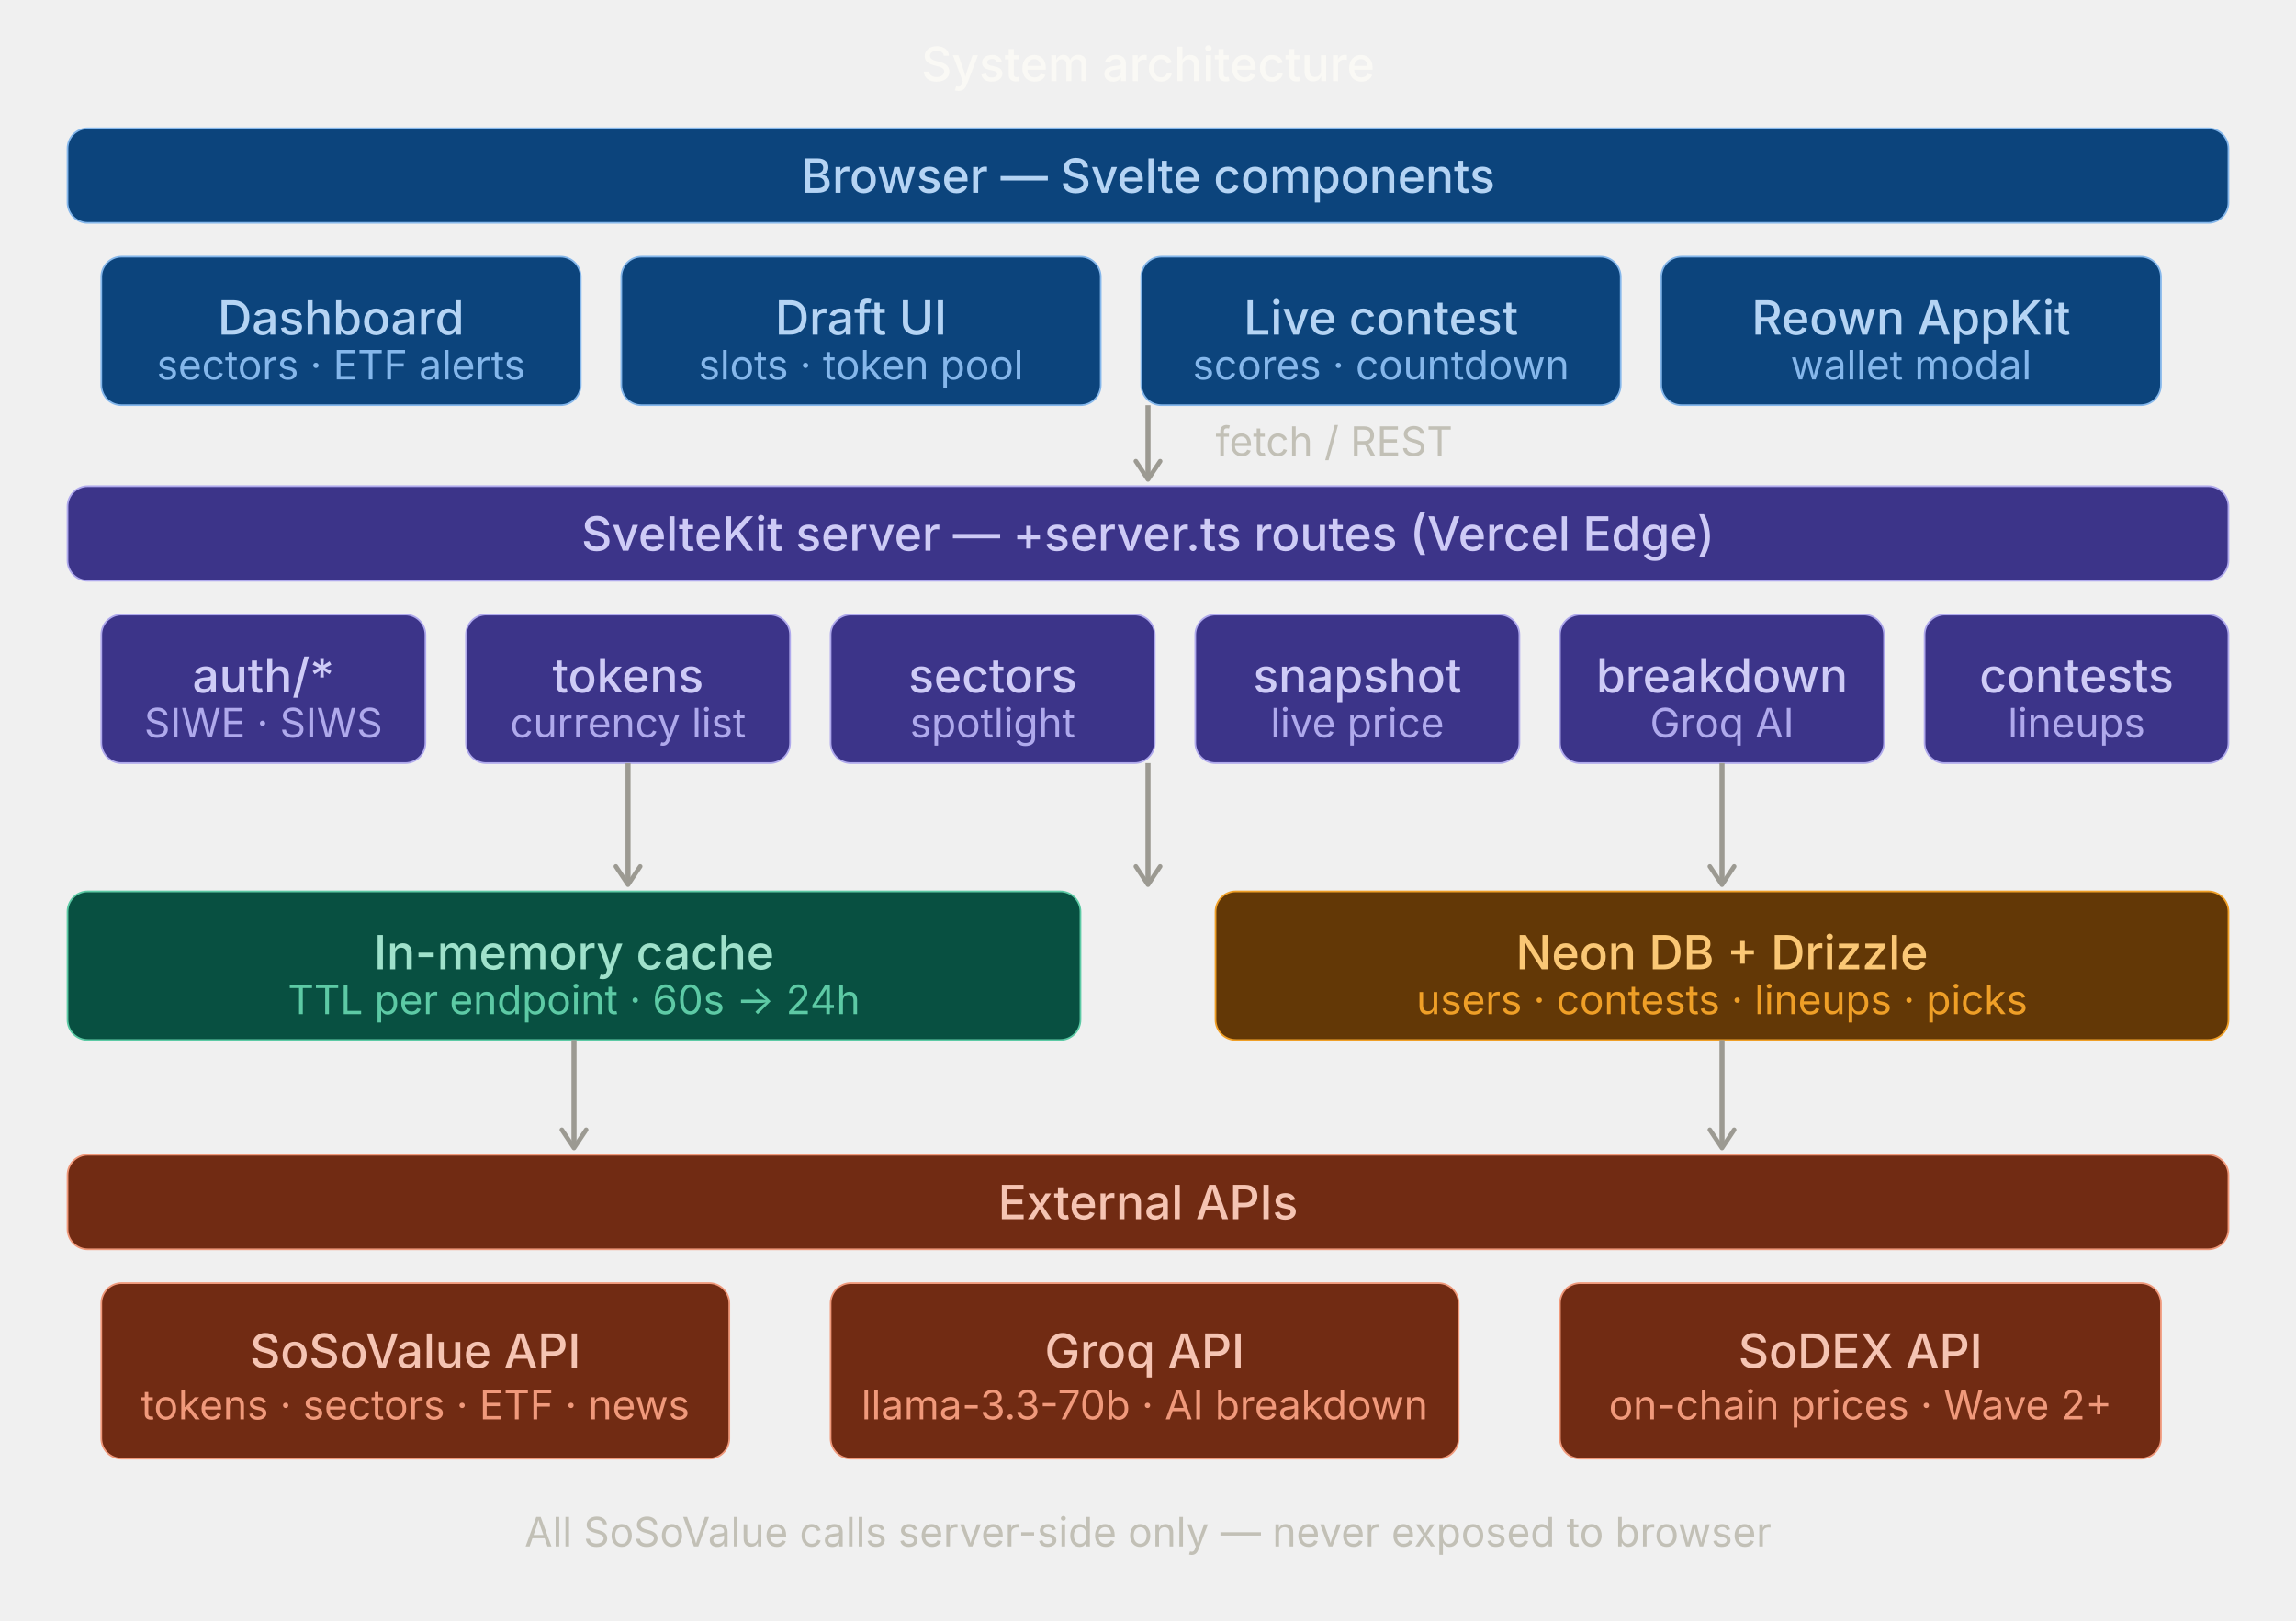
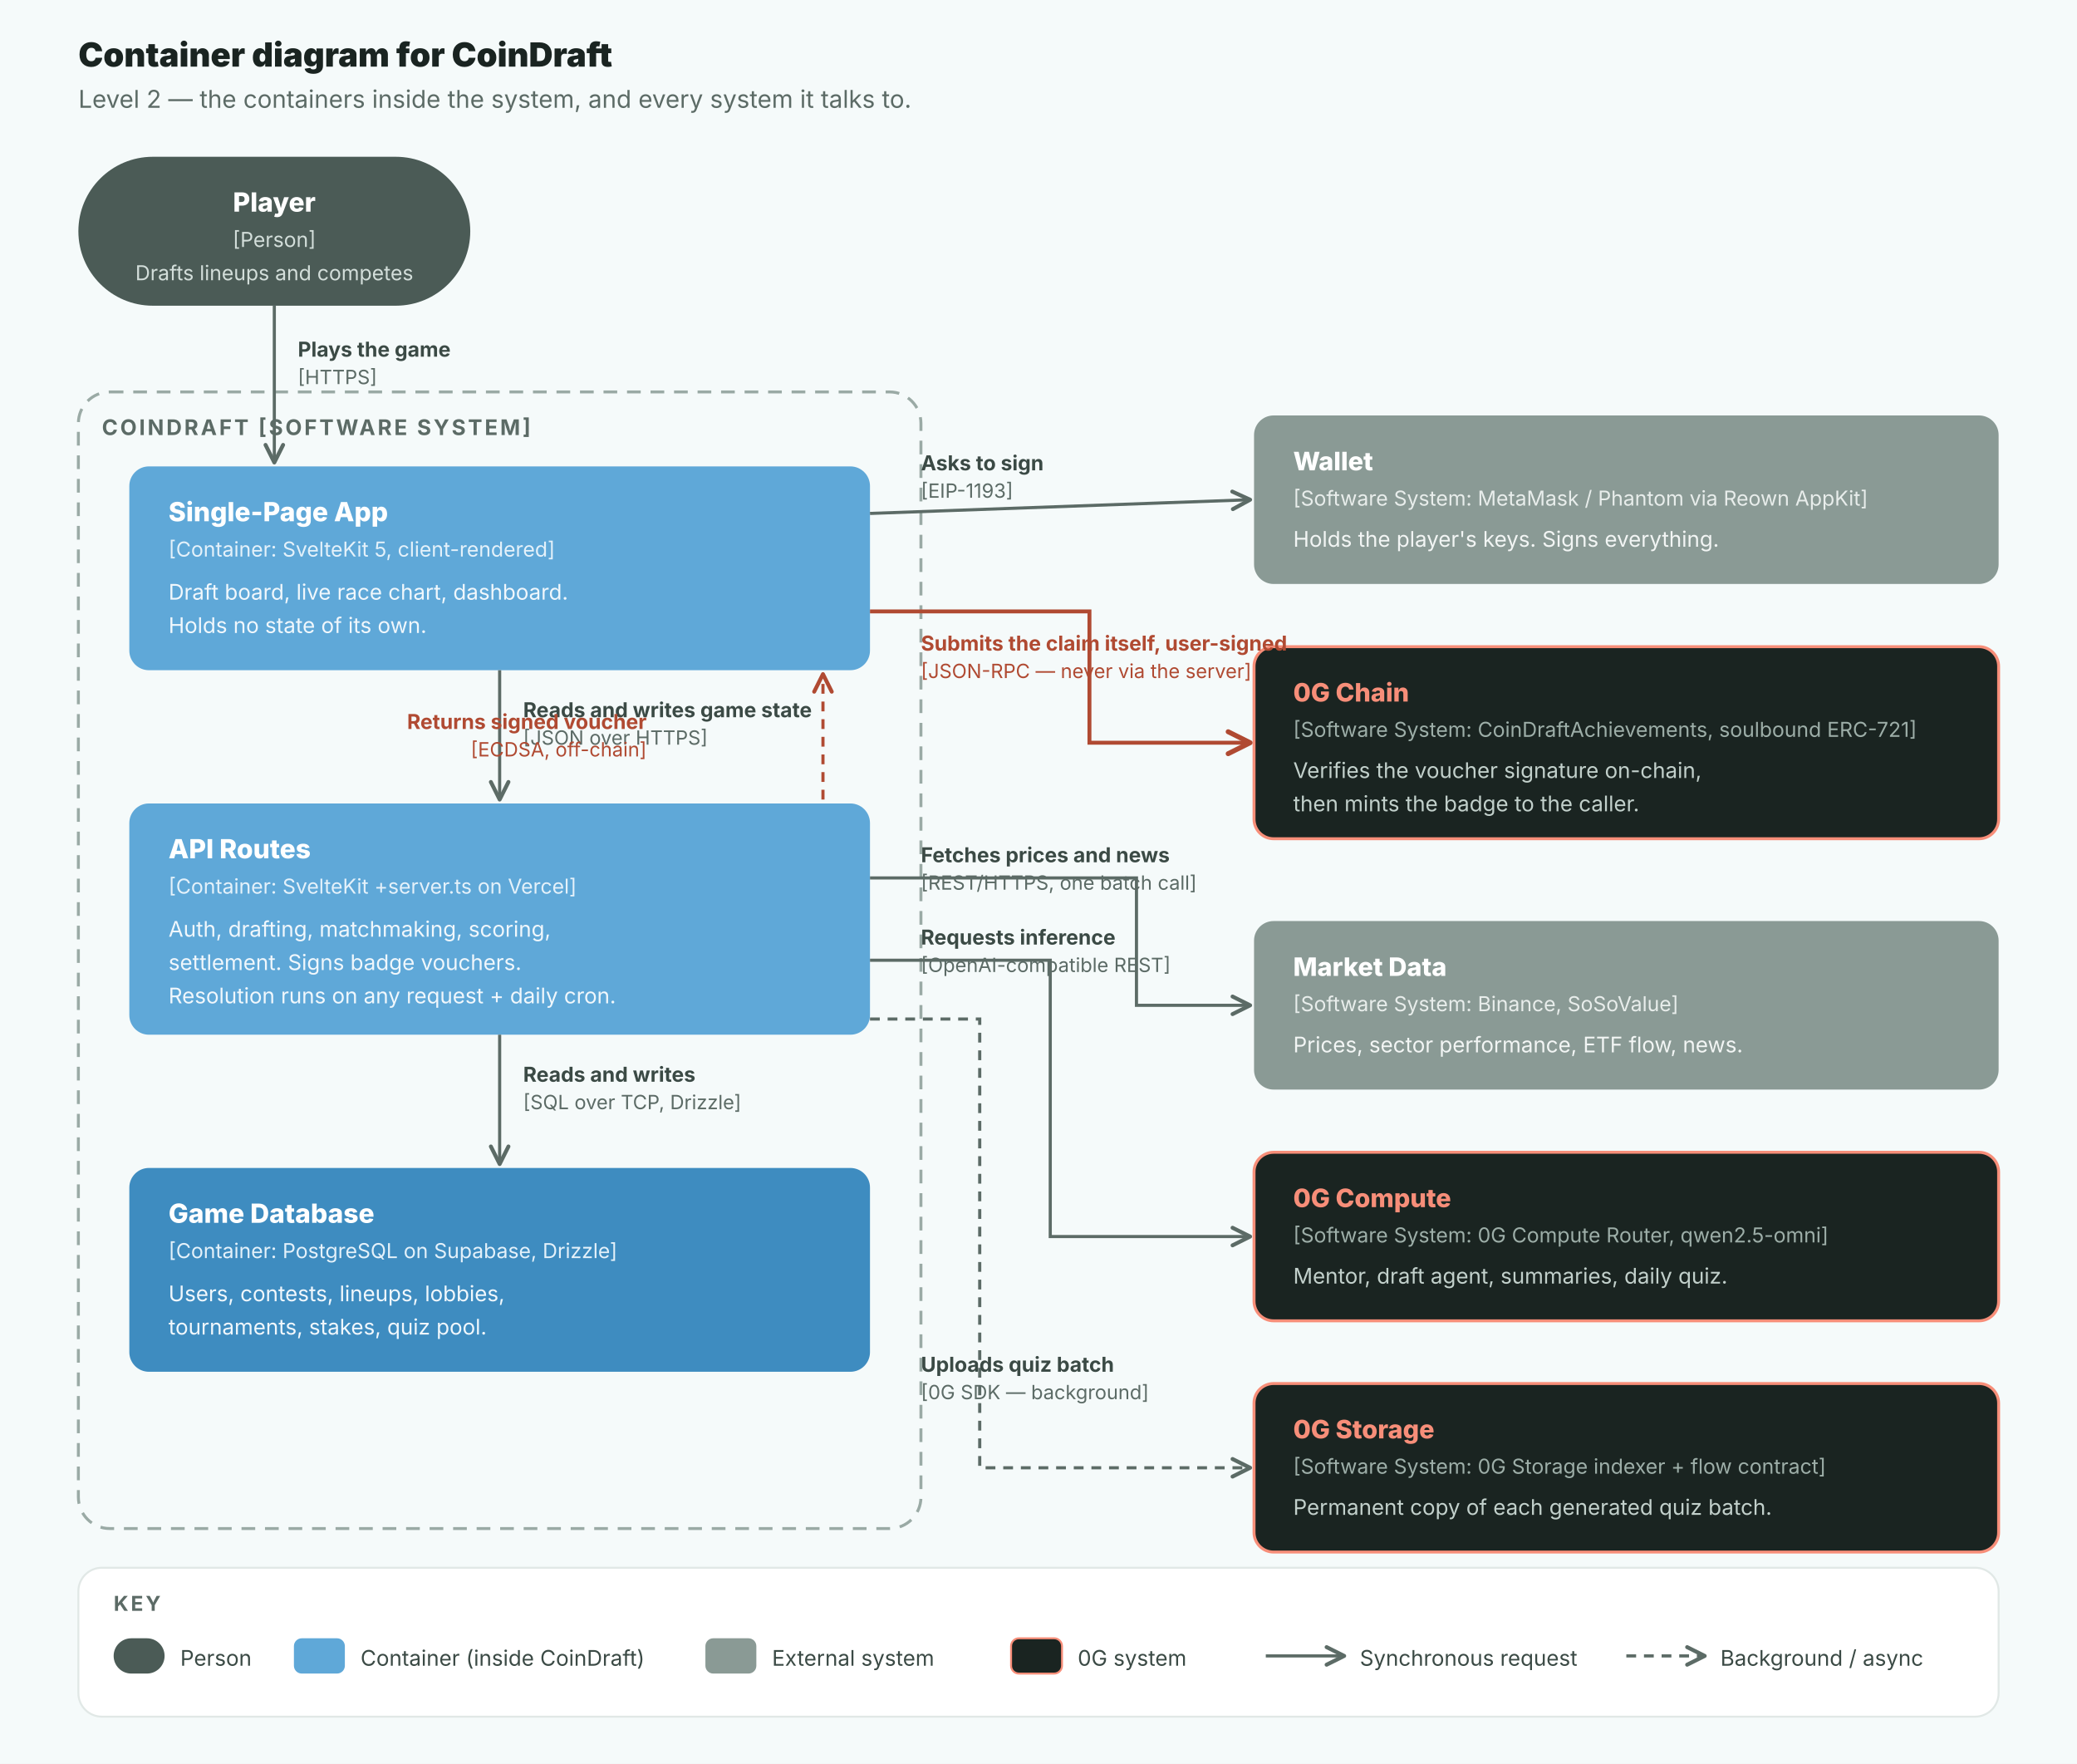
- <svg xmlns="http://www.w3.org/2000/svg" width="100%" viewBox="0 0 680 480" role="img" style="">
+ <svg xmlns="http://www.w3.org/2000/svg" width="100%" viewBox="0 0 1060 900" role="img" font-family="Archivo, -apple-system, BlinkMacSystemFont, 'Segoe UI', sans-serif">
  <defs>
-     <marker id="arrow" viewBox="0 0 10 10" refX="8" refY="5" markerWidth="6" markerHeight="6" orient="auto-start-reverse">
-       <path d="M2 1L8 5L2 9" fill="none" stroke="context-stroke" stroke-width="1.5" stroke-linecap="round" stroke-linejoin="round" />
+     <marker id="c4a" viewBox="0 0 10 10" refX="9" refY="5" markerWidth="7" markerHeight="7" orient="auto-start-reverse">
+       <path d="M1 1L9 5L1 9" fill="none" stroke="#5C6B66" stroke-width="1.8" stroke-linecap="round" stroke-linejoin="round" />
+     </marker>
+     <marker id="c4c" viewBox="0 0 10 10" refX="9" refY="5" markerWidth="7" markerHeight="7" orient="auto-start-reverse">
+       <path d="M1 1L9 5L1 9" fill="none" stroke="#B04A32" stroke-width="1.8" stroke-linecap="round" stroke-linejoin="round" />
    </marker>
  </defs>
-   <text x="340" y="24" text-anchor="middle" style="fill:rgb(250, 249, 245);stroke:none;color:rgb(255, 255, 255);stroke-width:1px;stroke-linecap:butt;stroke-linejoin:miter;opacity:1;font-family:&quot;Anthropic Sans&quot;, -apple-system, BlinkMacSystemFont, &quot;Segoe UI&quot;, sans-serif;font-size:14px;font-weight:500;text-anchor:middle;dominant-baseline:auto">System architecture</text>
-   <g style="fill:rgb(0, 0, 0);stroke:none;color:rgb(255, 255, 255);stroke-width:1px;stroke-linecap:butt;stroke-linejoin:miter;opacity:1;font-family:&quot;Anthropic Sans&quot;, -apple-system, BlinkMacSystemFont, &quot;Segoe UI&quot;, sans-serif;font-size:16px;font-weight:400;text-anchor:start;dominant-baseline:auto">
-     <rect x="20" y="38" width="640" height="28" rx="6" stroke-width="0.5" style="fill:rgb(12, 68, 124);stroke:rgb(133, 183, 235);color:rgb(255, 255, 255);stroke-width:0.5px;stroke-linecap:butt;stroke-linejoin:miter;opacity:1;font-family:&quot;Anthropic Sans&quot;, -apple-system, BlinkMacSystemFont, &quot;Segoe UI&quot;, sans-serif;font-size:16px;font-weight:400;text-anchor:start;dominant-baseline:auto" />
-     <text x="340" y="52" text-anchor="middle" dominant-baseline="central" style="fill:rgb(181, 212, 244);stroke:none;color:rgb(255, 255, 255);stroke-width:1px;stroke-linecap:butt;stroke-linejoin:miter;opacity:1;font-family:&quot;Anthropic Sans&quot;, -apple-system, BlinkMacSystemFont, &quot;Segoe UI&quot;, sans-serif;font-size:14px;font-weight:500;text-anchor:middle;dominant-baseline:central">Browser — Svelte components</text>
-   </g>
-   <g style="fill:rgb(0, 0, 0);stroke:none;color:rgb(255, 255, 255);stroke-width:1px;stroke-linecap:butt;stroke-linejoin:miter;opacity:1;font-family:&quot;Anthropic Sans&quot;, -apple-system, BlinkMacSystemFont, &quot;Segoe UI&quot;, sans-serif;font-size:16px;font-weight:400;text-anchor:start;dominant-baseline:auto">
-     <rect x="30" y="76" width="142" height="44" rx="6" stroke-width="0.5" style="fill:rgb(12, 68, 124);stroke:rgb(133, 183, 235);color:rgb(255, 255, 255);stroke-width:0.5px;stroke-linecap:butt;stroke-linejoin:miter;opacity:1;font-family:&quot;Anthropic Sans&quot;, -apple-system, BlinkMacSystemFont, &quot;Segoe UI&quot;, sans-serif;font-size:16px;font-weight:400;text-anchor:start;dominant-baseline:auto" />
-     <text x="101" y="94" text-anchor="middle" dominant-baseline="central" style="fill:rgb(181, 212, 244);stroke:none;color:rgb(255, 255, 255);stroke-width:1px;stroke-linecap:butt;stroke-linejoin:miter;opacity:1;font-family:&quot;Anthropic Sans&quot;, -apple-system, BlinkMacSystemFont, &quot;Segoe UI&quot;, sans-serif;font-size:14px;font-weight:500;text-anchor:middle;dominant-baseline:central">Dashboard</text>
-     <text x="101" y="108" text-anchor="middle" dominant-baseline="central" style="fill:rgb(133, 183, 235);stroke:none;color:rgb(255, 255, 255);stroke-width:1px;stroke-linecap:butt;stroke-linejoin:miter;opacity:1;font-family:&quot;Anthropic Sans&quot;, -apple-system, BlinkMacSystemFont, &quot;Segoe UI&quot;, sans-serif;font-size:12px;font-weight:400;text-anchor:middle;dominant-baseline:central">sectors · ETF alerts</text>
-   </g>
-   <g style="fill:rgb(0, 0, 0);stroke:none;color:rgb(255, 255, 255);stroke-width:1px;stroke-linecap:butt;stroke-linejoin:miter;opacity:1;font-family:&quot;Anthropic Sans&quot;, -apple-system, BlinkMacSystemFont, &quot;Segoe UI&quot;, sans-serif;font-size:16px;font-weight:400;text-anchor:start;dominant-baseline:auto">
-     <rect x="184" y="76" width="142" height="44" rx="6" stroke-width="0.5" style="fill:rgb(12, 68, 124);stroke:rgb(133, 183, 235);color:rgb(255, 255, 255);stroke-width:0.5px;stroke-linecap:butt;stroke-linejoin:miter;opacity:1;font-family:&quot;Anthropic Sans&quot;, -apple-system, BlinkMacSystemFont, &quot;Segoe UI&quot;, sans-serif;font-size:16px;font-weight:400;text-anchor:start;dominant-baseline:auto" />
-     <text x="255" y="94" text-anchor="middle" dominant-baseline="central" style="fill:rgb(181, 212, 244);stroke:none;color:rgb(255, 255, 255);stroke-width:1px;stroke-linecap:butt;stroke-linejoin:miter;opacity:1;font-family:&quot;Anthropic Sans&quot;, -apple-system, BlinkMacSystemFont, &quot;Segoe UI&quot;, sans-serif;font-size:14px;font-weight:500;text-anchor:middle;dominant-baseline:central">Draft UI</text>
-     <text x="255" y="108" text-anchor="middle" dominant-baseline="central" style="fill:rgb(133, 183, 235);stroke:none;color:rgb(255, 255, 255);stroke-width:1px;stroke-linecap:butt;stroke-linejoin:miter;opacity:1;font-family:&quot;Anthropic Sans&quot;, -apple-system, BlinkMacSystemFont, &quot;Segoe UI&quot;, sans-serif;font-size:12px;font-weight:400;text-anchor:middle;dominant-baseline:central">slots · token pool</text>
-   </g>
-   <g style="fill:rgb(0, 0, 0);stroke:none;color:rgb(255, 255, 255);stroke-width:1px;stroke-linecap:butt;stroke-linejoin:miter;opacity:1;font-family:&quot;Anthropic Sans&quot;, -apple-system, BlinkMacSystemFont, &quot;Segoe UI&quot;, sans-serif;font-size:16px;font-weight:400;text-anchor:start;dominant-baseline:auto">
-     <rect x="338" y="76" width="142" height="44" rx="6" stroke-width="0.5" style="fill:rgb(12, 68, 124);stroke:rgb(133, 183, 235);color:rgb(255, 255, 255);stroke-width:0.5px;stroke-linecap:butt;stroke-linejoin:miter;opacity:1;font-family:&quot;Anthropic Sans&quot;, -apple-system, BlinkMacSystemFont, &quot;Segoe UI&quot;, sans-serif;font-size:16px;font-weight:400;text-anchor:start;dominant-baseline:auto" />
-     <text x="409" y="94" text-anchor="middle" dominant-baseline="central" style="fill:rgb(181, 212, 244);stroke:none;color:rgb(255, 255, 255);stroke-width:1px;stroke-linecap:butt;stroke-linejoin:miter;opacity:1;font-family:&quot;Anthropic Sans&quot;, -apple-system, BlinkMacSystemFont, &quot;Segoe UI&quot;, sans-serif;font-size:14px;font-weight:500;text-anchor:middle;dominant-baseline:central">Live contest</text>
-     <text x="409" y="108" text-anchor="middle" dominant-baseline="central" style="fill:rgb(133, 183, 235);stroke:none;color:rgb(255, 255, 255);stroke-width:1px;stroke-linecap:butt;stroke-linejoin:miter;opacity:1;font-family:&quot;Anthropic Sans&quot;, -apple-system, BlinkMacSystemFont, &quot;Segoe UI&quot;, sans-serif;font-size:12px;font-weight:400;text-anchor:middle;dominant-baseline:central">scores · countdown</text>
-   </g>
-   <g style="fill:rgb(0, 0, 0);stroke:none;color:rgb(255, 255, 255);stroke-width:1px;stroke-linecap:butt;stroke-linejoin:miter;opacity:1;font-family:&quot;Anthropic Sans&quot;, -apple-system, BlinkMacSystemFont, &quot;Segoe UI&quot;, sans-serif;font-size:16px;font-weight:400;text-anchor:start;dominant-baseline:auto">
-     <rect x="492" y="76" width="148" height="44" rx="6" stroke-width="0.5" style="fill:rgb(12, 68, 124);stroke:rgb(133, 183, 235);color:rgb(255, 255, 255);stroke-width:0.5px;stroke-linecap:butt;stroke-linejoin:miter;opacity:1;font-family:&quot;Anthropic Sans&quot;, -apple-system, BlinkMacSystemFont, &quot;Segoe UI&quot;, sans-serif;font-size:16px;font-weight:400;text-anchor:start;dominant-baseline:auto" />
-     <text x="566" y="94" text-anchor="middle" dominant-baseline="central" style="fill:rgb(181, 212, 244);stroke:none;color:rgb(255, 255, 255);stroke-width:1px;stroke-linecap:butt;stroke-linejoin:miter;opacity:1;font-family:&quot;Anthropic Sans&quot;, -apple-system, BlinkMacSystemFont, &quot;Segoe UI&quot;, sans-serif;font-size:14px;font-weight:500;text-anchor:middle;dominant-baseline:central">Reown AppKit</text>
-     <text x="566" y="108" text-anchor="middle" dominant-baseline="central" style="fill:rgb(133, 183, 235);stroke:none;color:rgb(255, 255, 255);stroke-width:1px;stroke-linecap:butt;stroke-linejoin:miter;opacity:1;font-family:&quot;Anthropic Sans&quot;, -apple-system, BlinkMacSystemFont, &quot;Segoe UI&quot;, sans-serif;font-size:12px;font-weight:400;text-anchor:middle;dominant-baseline:central">wallet modal</text>
-   </g>
-   <line x1="340" y1="120" x2="340" y2="142" marker-end="url(#arrow)" stroke="#185FA5" style="fill:none;stroke:rgb(156, 154, 146);color:rgb(255, 255, 255);stroke-width:1.5px;stroke-linecap:butt;stroke-linejoin:miter;opacity:1;font-family:&quot;Anthropic Sans&quot;, -apple-system, BlinkMacSystemFont, &quot;Segoe UI&quot;, sans-serif;font-size:16px;font-weight:400;text-anchor:start;dominant-baseline:auto" />
-   <text x="360" y="135" text-anchor="start" style="fill:rgb(194, 192, 182);stroke:none;color:rgb(255, 255, 255);stroke-width:1px;stroke-linecap:butt;stroke-linejoin:miter;opacity:1;font-family:&quot;Anthropic Sans&quot;, -apple-system, BlinkMacSystemFont, &quot;Segoe UI&quot;, sans-serif;font-size:12px;font-weight:400;text-anchor:start;dominant-baseline:auto">fetch / REST</text>
-   <g style="fill:rgb(0, 0, 0);stroke:none;color:rgb(255, 255, 255);stroke-width:1px;stroke-linecap:butt;stroke-linejoin:miter;opacity:1;font-family:&quot;Anthropic Sans&quot;, -apple-system, BlinkMacSystemFont, &quot;Segoe UI&quot;, sans-serif;font-size:16px;font-weight:400;text-anchor:start;dominant-baseline:auto">
-     <rect x="20" y="144" width="640" height="28" rx="6" stroke-width="0.5" style="fill:rgb(60, 52, 137);stroke:rgb(175, 169, 236);color:rgb(255, 255, 255);stroke-width:0.5px;stroke-linecap:butt;stroke-linejoin:miter;opacity:1;font-family:&quot;Anthropic Sans&quot;, -apple-system, BlinkMacSystemFont, &quot;Segoe UI&quot;, sans-serif;font-size:16px;font-weight:400;text-anchor:start;dominant-baseline:auto" />
-     <text x="340" y="158" text-anchor="middle" dominant-baseline="central" style="fill:rgb(206, 203, 246);stroke:none;color:rgb(255, 255, 255);stroke-width:1px;stroke-linecap:butt;stroke-linejoin:miter;opacity:1;font-family:&quot;Anthropic Sans&quot;, -apple-system, BlinkMacSystemFont, &quot;Segoe UI&quot;, sans-serif;font-size:14px;font-weight:500;text-anchor:middle;dominant-baseline:central">SvelteKit server — +server.ts routes (Vercel Edge)</text>
-   </g>
-   <g style="fill:rgb(0, 0, 0);stroke:none;color:rgb(255, 255, 255);stroke-width:1px;stroke-linecap:butt;stroke-linejoin:miter;opacity:1;font-family:&quot;Anthropic Sans&quot;, -apple-system, BlinkMacSystemFont, &quot;Segoe UI&quot;, sans-serif;font-size:16px;font-weight:400;text-anchor:start;dominant-baseline:auto">
-     <rect x="30" y="182" width="96" height="44" rx="6" stroke-width="0.5" style="fill:rgb(60, 52, 137);stroke:rgb(175, 169, 236);color:rgb(255, 255, 255);stroke-width:0.5px;stroke-linecap:butt;stroke-linejoin:miter;opacity:1;font-family:&quot;Anthropic Sans&quot;, -apple-system, BlinkMacSystemFont, &quot;Segoe UI&quot;, sans-serif;font-size:16px;font-weight:400;text-anchor:start;dominant-baseline:auto" />
-     <text x="78" y="200" text-anchor="middle" dominant-baseline="central" style="fill:rgb(206, 203, 246);stroke:none;color:rgb(255, 255, 255);stroke-width:1px;stroke-linecap:butt;stroke-linejoin:miter;opacity:1;font-family:&quot;Anthropic Sans&quot;, -apple-system, BlinkMacSystemFont, &quot;Segoe UI&quot;, sans-serif;font-size:14px;font-weight:500;text-anchor:middle;dominant-baseline:central">auth/*</text>
-     <text x="78" y="214" text-anchor="middle" dominant-baseline="central" style="fill:rgb(175, 169, 236);stroke:none;color:rgb(255, 255, 255);stroke-width:1px;stroke-linecap:butt;stroke-linejoin:miter;opacity:1;font-family:&quot;Anthropic Sans&quot;, -apple-system, BlinkMacSystemFont, &quot;Segoe UI&quot;, sans-serif;font-size:12px;font-weight:400;text-anchor:middle;dominant-baseline:central">SIWE · SIWS</text>
-   </g>
-   <g style="fill:rgb(0, 0, 0);stroke:none;color:rgb(255, 255, 255);stroke-width:1px;stroke-linecap:butt;stroke-linejoin:miter;opacity:1;font-family:&quot;Anthropic Sans&quot;, -apple-system, BlinkMacSystemFont, &quot;Segoe UI&quot;, sans-serif;font-size:16px;font-weight:400;text-anchor:start;dominant-baseline:auto">
-     <rect x="138" y="182" width="96" height="44" rx="6" stroke-width="0.5" style="fill:rgb(60, 52, 137);stroke:rgb(175, 169, 236);color:rgb(255, 255, 255);stroke-width:0.5px;stroke-linecap:butt;stroke-linejoin:miter;opacity:1;font-family:&quot;Anthropic Sans&quot;, -apple-system, BlinkMacSystemFont, &quot;Segoe UI&quot;, sans-serif;font-size:16px;font-weight:400;text-anchor:start;dominant-baseline:auto" />
-     <text x="186" y="200" text-anchor="middle" dominant-baseline="central" style="fill:rgb(206, 203, 246);stroke:none;color:rgb(255, 255, 255);stroke-width:1px;stroke-linecap:butt;stroke-linejoin:miter;opacity:1;font-family:&quot;Anthropic Sans&quot;, -apple-system, BlinkMacSystemFont, &quot;Segoe UI&quot;, sans-serif;font-size:14px;font-weight:500;text-anchor:middle;dominant-baseline:central">tokens</text>
-     <text x="186" y="214" text-anchor="middle" dominant-baseline="central" style="fill:rgb(175, 169, 236);stroke:none;color:rgb(255, 255, 255);stroke-width:1px;stroke-linecap:butt;stroke-linejoin:miter;opacity:1;font-family:&quot;Anthropic Sans&quot;, -apple-system, BlinkMacSystemFont, &quot;Segoe UI&quot;, sans-serif;font-size:12px;font-weight:400;text-anchor:middle;dominant-baseline:central">currency list</text>
-   </g>
-   <g style="fill:rgb(0, 0, 0);stroke:none;color:rgb(255, 255, 255);stroke-width:1px;stroke-linecap:butt;stroke-linejoin:miter;opacity:1;font-family:&quot;Anthropic Sans&quot;, -apple-system, BlinkMacSystemFont, &quot;Segoe UI&quot;, sans-serif;font-size:16px;font-weight:400;text-anchor:start;dominant-baseline:auto">
-     <rect x="246" y="182" width="96" height="44" rx="6" stroke-width="0.5" style="fill:rgb(60, 52, 137);stroke:rgb(175, 169, 236);color:rgb(255, 255, 255);stroke-width:0.5px;stroke-linecap:butt;stroke-linejoin:miter;opacity:1;font-family:&quot;Anthropic Sans&quot;, -apple-system, BlinkMacSystemFont, &quot;Segoe UI&quot;, sans-serif;font-size:16px;font-weight:400;text-anchor:start;dominant-baseline:auto" />
-     <text x="294" y="200" text-anchor="middle" dominant-baseline="central" style="fill:rgb(206, 203, 246);stroke:none;color:rgb(255, 255, 255);stroke-width:1px;stroke-linecap:butt;stroke-linejoin:miter;opacity:1;font-family:&quot;Anthropic Sans&quot;, -apple-system, BlinkMacSystemFont, &quot;Segoe UI&quot;, sans-serif;font-size:14px;font-weight:500;text-anchor:middle;dominant-baseline:central">sectors</text>
-     <text x="294" y="214" text-anchor="middle" dominant-baseline="central" style="fill:rgb(175, 169, 236);stroke:none;color:rgb(255, 255, 255);stroke-width:1px;stroke-linecap:butt;stroke-linejoin:miter;opacity:1;font-family:&quot;Anthropic Sans&quot;, -apple-system, BlinkMacSystemFont, &quot;Segoe UI&quot;, sans-serif;font-size:12px;font-weight:400;text-anchor:middle;dominant-baseline:central">spotlight</text>
-   </g>
-   <g style="fill:rgb(0, 0, 0);stroke:none;color:rgb(255, 255, 255);stroke-width:1px;stroke-linecap:butt;stroke-linejoin:miter;opacity:1;font-family:&quot;Anthropic Sans&quot;, -apple-system, BlinkMacSystemFont, &quot;Segoe UI&quot;, sans-serif;font-size:16px;font-weight:400;text-anchor:start;dominant-baseline:auto">
-     <rect x="354" y="182" width="96" height="44" rx="6" stroke-width="0.5" style="fill:rgb(60, 52, 137);stroke:rgb(175, 169, 236);color:rgb(255, 255, 255);stroke-width:0.5px;stroke-linecap:butt;stroke-linejoin:miter;opacity:1;font-family:&quot;Anthropic Sans&quot;, -apple-system, BlinkMacSystemFont, &quot;Segoe UI&quot;, sans-serif;font-size:16px;font-weight:400;text-anchor:start;dominant-baseline:auto" />
-     <text x="402" y="200" text-anchor="middle" dominant-baseline="central" style="fill:rgb(206, 203, 246);stroke:none;color:rgb(255, 255, 255);stroke-width:1px;stroke-linecap:butt;stroke-linejoin:miter;opacity:1;font-family:&quot;Anthropic Sans&quot;, -apple-system, BlinkMacSystemFont, &quot;Segoe UI&quot;, sans-serif;font-size:14px;font-weight:500;text-anchor:middle;dominant-baseline:central">snapshot</text>
-     <text x="402" y="214" text-anchor="middle" dominant-baseline="central" style="fill:rgb(175, 169, 236);stroke:none;color:rgb(255, 255, 255);stroke-width:1px;stroke-linecap:butt;stroke-linejoin:miter;opacity:1;font-family:&quot;Anthropic Sans&quot;, -apple-system, BlinkMacSystemFont, &quot;Segoe UI&quot;, sans-serif;font-size:12px;font-weight:400;text-anchor:middle;dominant-baseline:central">live price</text>
-   </g>
-   <g style="fill:rgb(0, 0, 0);stroke:none;color:rgb(255, 255, 255);stroke-width:1px;stroke-linecap:butt;stroke-linejoin:miter;opacity:1;font-family:&quot;Anthropic Sans&quot;, -apple-system, BlinkMacSystemFont, &quot;Segoe UI&quot;, sans-serif;font-size:16px;font-weight:400;text-anchor:start;dominant-baseline:auto">
-     <rect x="462" y="182" width="96" height="44" rx="6" stroke-width="0.5" style="fill:rgb(60, 52, 137);stroke:rgb(175, 169, 236);color:rgb(255, 255, 255);stroke-width:0.5px;stroke-linecap:butt;stroke-linejoin:miter;opacity:1;font-family:&quot;Anthropic Sans&quot;, -apple-system, BlinkMacSystemFont, &quot;Segoe UI&quot;, sans-serif;font-size:16px;font-weight:400;text-anchor:start;dominant-baseline:auto" />
-     <text x="510" y="200" text-anchor="middle" dominant-baseline="central" style="fill:rgb(206, 203, 246);stroke:none;color:rgb(255, 255, 255);stroke-width:1px;stroke-linecap:butt;stroke-linejoin:miter;opacity:1;font-family:&quot;Anthropic Sans&quot;, -apple-system, BlinkMacSystemFont, &quot;Segoe UI&quot;, sans-serif;font-size:14px;font-weight:500;text-anchor:middle;dominant-baseline:central">breakdown</text>
-     <text x="510" y="214" text-anchor="middle" dominant-baseline="central" style="fill:rgb(175, 169, 236);stroke:none;color:rgb(255, 255, 255);stroke-width:1px;stroke-linecap:butt;stroke-linejoin:miter;opacity:1;font-family:&quot;Anthropic Sans&quot;, -apple-system, BlinkMacSystemFont, &quot;Segoe UI&quot;, sans-serif;font-size:12px;font-weight:400;text-anchor:middle;dominant-baseline:central">Groq AI</text>
-   </g>
-   <g style="fill:rgb(0, 0, 0);stroke:none;color:rgb(255, 255, 255);stroke-width:1px;stroke-linecap:butt;stroke-linejoin:miter;opacity:1;font-family:&quot;Anthropic Sans&quot;, -apple-system, BlinkMacSystemFont, &quot;Segoe UI&quot;, sans-serif;font-size:16px;font-weight:400;text-anchor:start;dominant-baseline:auto">
-     <rect x="570" y="182" width="90" height="44" rx="6" stroke-width="0.5" style="fill:rgb(60, 52, 137);stroke:rgb(175, 169, 236);color:rgb(255, 255, 255);stroke-width:0.5px;stroke-linecap:butt;stroke-linejoin:miter;opacity:1;font-family:&quot;Anthropic Sans&quot;, -apple-system, BlinkMacSystemFont, &quot;Segoe UI&quot;, sans-serif;font-size:16px;font-weight:400;text-anchor:start;dominant-baseline:auto" />
-     <text x="615" y="200" text-anchor="middle" dominant-baseline="central" style="fill:rgb(206, 203, 246);stroke:none;color:rgb(255, 255, 255);stroke-width:1px;stroke-linecap:butt;stroke-linejoin:miter;opacity:1;font-family:&quot;Anthropic Sans&quot;, -apple-system, BlinkMacSystemFont, &quot;Segoe UI&quot;, sans-serif;font-size:14px;font-weight:500;text-anchor:middle;dominant-baseline:central">contests</text>
-     <text x="615" y="214" text-anchor="middle" dominant-baseline="central" style="fill:rgb(175, 169, 236);stroke:none;color:rgb(255, 255, 255);stroke-width:1px;stroke-linecap:butt;stroke-linejoin:miter;opacity:1;font-family:&quot;Anthropic Sans&quot;, -apple-system, BlinkMacSystemFont, &quot;Segoe UI&quot;, sans-serif;font-size:12px;font-weight:400;text-anchor:middle;dominant-baseline:central">lineups</text>
-   </g>
-   <line x1="186" y1="226" x2="186" y2="262" marker-end="url(#arrow)" stroke="#534AB7" style="fill:none;stroke:rgb(156, 154, 146);color:rgb(255, 255, 255);stroke-width:1.5px;stroke-linecap:butt;stroke-linejoin:miter;opacity:1;font-family:&quot;Anthropic Sans&quot;, -apple-system, BlinkMacSystemFont, &quot;Segoe UI&quot;, sans-serif;font-size:16px;font-weight:400;text-anchor:start;dominant-baseline:auto" />
-   <line x1="340" y1="226" x2="340" y2="262" marker-end="url(#arrow)" stroke="#534AB7" style="fill:none;stroke:rgb(156, 154, 146);color:rgb(255, 255, 255);stroke-width:1.5px;stroke-linecap:butt;stroke-linejoin:miter;opacity:1;font-family:&quot;Anthropic Sans&quot;, -apple-system, BlinkMacSystemFont, &quot;Segoe UI&quot;, sans-serif;font-size:16px;font-weight:400;text-anchor:start;dominant-baseline:auto" />
-   <line x1="510" y1="226" x2="510" y2="262" marker-end="url(#arrow)" stroke="#534AB7" style="fill:none;stroke:rgb(156, 154, 146);color:rgb(255, 255, 255);stroke-width:1.5px;stroke-linecap:butt;stroke-linejoin:miter;opacity:1;font-family:&quot;Anthropic Sans&quot;, -apple-system, BlinkMacSystemFont, &quot;Segoe UI&quot;, sans-serif;font-size:16px;font-weight:400;text-anchor:start;dominant-baseline:auto" />
-   <g style="fill:rgb(0, 0, 0);stroke:none;color:rgb(255, 255, 255);stroke-width:1px;stroke-linecap:butt;stroke-linejoin:miter;opacity:1;font-family:&quot;Anthropic Sans&quot;, -apple-system, BlinkMacSystemFont, &quot;Segoe UI&quot;, sans-serif;font-size:16px;font-weight:400;text-anchor:start;dominant-baseline:auto">
-     <rect x="20" y="264" width="300" height="44" rx="6" stroke-width="0.5" style="fill:rgb(8, 80, 65);stroke:rgb(93, 202, 165);color:rgb(255, 255, 255);stroke-width:0.5px;stroke-linecap:butt;stroke-linejoin:miter;opacity:1;font-family:&quot;Anthropic Sans&quot;, -apple-system, BlinkMacSystemFont, &quot;Segoe UI&quot;, sans-serif;font-size:16px;font-weight:400;text-anchor:start;dominant-baseline:auto" />
-     <text x="170" y="282" text-anchor="middle" dominant-baseline="central" style="fill:rgb(159, 225, 203);stroke:none;color:rgb(255, 255, 255);stroke-width:1px;stroke-linecap:butt;stroke-linejoin:miter;opacity:1;font-family:&quot;Anthropic Sans&quot;, -apple-system, BlinkMacSystemFont, &quot;Segoe UI&quot;, sans-serif;font-size:14px;font-weight:500;text-anchor:middle;dominant-baseline:central">In-memory cache</text>
-     <text x="170" y="296" text-anchor="middle" dominant-baseline="central" style="fill:rgb(93, 202, 165);stroke:none;color:rgb(255, 255, 255);stroke-width:1px;stroke-linecap:butt;stroke-linejoin:miter;opacity:1;font-family:&quot;Anthropic Sans&quot;, -apple-system, BlinkMacSystemFont, &quot;Segoe UI&quot;, sans-serif;font-size:12px;font-weight:400;text-anchor:middle;dominant-baseline:central">TTL per endpoint · 60s → 24h</text>
-   </g>
-   <g style="fill:rgb(0, 0, 0);stroke:none;color:rgb(255, 255, 255);stroke-width:1px;stroke-linecap:butt;stroke-linejoin:miter;opacity:1;font-family:&quot;Anthropic Sans&quot;, -apple-system, BlinkMacSystemFont, &quot;Segoe UI&quot;, sans-serif;font-size:16px;font-weight:400;text-anchor:start;dominant-baseline:auto">
-     <rect x="360" y="264" width="300" height="44" rx="6" stroke-width="0.5" style="fill:rgb(99, 56, 6);stroke:rgb(239, 159, 39);color:rgb(255, 255, 255);stroke-width:0.5px;stroke-linecap:butt;stroke-linejoin:miter;opacity:1;font-family:&quot;Anthropic Sans&quot;, -apple-system, BlinkMacSystemFont, &quot;Segoe UI&quot;, sans-serif;font-size:16px;font-weight:400;text-anchor:start;dominant-baseline:auto" />
-     <text x="510" y="282" text-anchor="middle" dominant-baseline="central" style="fill:rgb(250, 199, 117);stroke:none;color:rgb(255, 255, 255);stroke-width:1px;stroke-linecap:butt;stroke-linejoin:miter;opacity:1;font-family:&quot;Anthropic Sans&quot;, -apple-system, BlinkMacSystemFont, &quot;Segoe UI&quot;, sans-serif;font-size:14px;font-weight:500;text-anchor:middle;dominant-baseline:central">Neon DB + Drizzle</text>
-     <text x="510" y="296" text-anchor="middle" dominant-baseline="central" style="fill:rgb(239, 159, 39);stroke:none;color:rgb(255, 255, 255);stroke-width:1px;stroke-linecap:butt;stroke-linejoin:miter;opacity:1;font-family:&quot;Anthropic Sans&quot;, -apple-system, BlinkMacSystemFont, &quot;Segoe UI&quot;, sans-serif;font-size:12px;font-weight:400;text-anchor:middle;dominant-baseline:central">users · contests · lineups · picks</text>
-   </g>
-   <line x1="170" y1="308" x2="170" y2="340" marker-end="url(#arrow)" stroke="#0F6E56" style="fill:none;stroke:rgb(156, 154, 146);color:rgb(255, 255, 255);stroke-width:1.5px;stroke-linecap:butt;stroke-linejoin:miter;opacity:1;font-family:&quot;Anthropic Sans&quot;, -apple-system, BlinkMacSystemFont, &quot;Segoe UI&quot;, sans-serif;font-size:16px;font-weight:400;text-anchor:start;dominant-baseline:auto" />
-   <line x1="510" y1="308" x2="510" y2="340" marker-end="url(#arrow)" stroke="#BA7517" style="fill:none;stroke:rgb(156, 154, 146);color:rgb(255, 255, 255);stroke-width:1.5px;stroke-linecap:butt;stroke-linejoin:miter;opacity:1;font-family:&quot;Anthropic Sans&quot;, -apple-system, BlinkMacSystemFont, &quot;Segoe UI&quot;, sans-serif;font-size:16px;font-weight:400;text-anchor:start;dominant-baseline:auto" />
-   <g style="fill:rgb(0, 0, 0);stroke:none;color:rgb(255, 255, 255);stroke-width:1px;stroke-linecap:butt;stroke-linejoin:miter;opacity:1;font-family:&quot;Anthropic Sans&quot;, -apple-system, BlinkMacSystemFont, &quot;Segoe UI&quot;, sans-serif;font-size:16px;font-weight:400;text-anchor:start;dominant-baseline:auto">
-     <rect x="20" y="342" width="640" height="28" rx="6" stroke-width="0.5" style="fill:rgb(113, 43, 19);stroke:rgb(240, 153, 123);color:rgb(255, 255, 255);stroke-width:0.5px;stroke-linecap:butt;stroke-linejoin:miter;opacity:1;font-family:&quot;Anthropic Sans&quot;, -apple-system, BlinkMacSystemFont, &quot;Segoe UI&quot;, sans-serif;font-size:16px;font-weight:400;text-anchor:start;dominant-baseline:auto" />
-     <text x="340" y="356" text-anchor="middle" dominant-baseline="central" style="fill:rgb(245, 196, 179);stroke:none;color:rgb(255, 255, 255);stroke-width:1px;stroke-linecap:butt;stroke-linejoin:miter;opacity:1;font-family:&quot;Anthropic Sans&quot;, -apple-system, BlinkMacSystemFont, &quot;Segoe UI&quot;, sans-serif;font-size:14px;font-weight:500;text-anchor:middle;dominant-baseline:central">External APIs</text>
-   </g>
-   <g style="fill:rgb(0, 0, 0);stroke:none;color:rgb(255, 255, 255);stroke-width:1px;stroke-linecap:butt;stroke-linejoin:miter;opacity:1;font-family:&quot;Anthropic Sans&quot;, -apple-system, BlinkMacSystemFont, &quot;Segoe UI&quot;, sans-serif;font-size:16px;font-weight:400;text-anchor:start;dominant-baseline:auto">
-     <rect x="30" y="380" width="186" height="52" rx="6" stroke-width="0.5" style="fill:rgb(113, 43, 19);stroke:rgb(240, 153, 123);color:rgb(255, 255, 255);stroke-width:0.5px;stroke-linecap:butt;stroke-linejoin:miter;opacity:1;font-family:&quot;Anthropic Sans&quot;, -apple-system, BlinkMacSystemFont, &quot;Segoe UI&quot;, sans-serif;font-size:16px;font-weight:400;text-anchor:start;dominant-baseline:auto" />
-     <text x="123" y="400" text-anchor="middle" dominant-baseline="central" style="fill:rgb(245, 196, 179);stroke:none;color:rgb(255, 255, 255);stroke-width:1px;stroke-linecap:butt;stroke-linejoin:miter;opacity:1;font-family:&quot;Anthropic Sans&quot;, -apple-system, BlinkMacSystemFont, &quot;Segoe UI&quot;, sans-serif;font-size:14px;font-weight:500;text-anchor:middle;dominant-baseline:central">SoSoValue API</text>
-     <text x="123" y="416" text-anchor="middle" dominant-baseline="central" style="fill:rgb(240, 153, 123);stroke:none;color:rgb(255, 255, 255);stroke-width:1px;stroke-linecap:butt;stroke-linejoin:miter;opacity:1;font-family:&quot;Anthropic Sans&quot;, -apple-system, BlinkMacSystemFont, &quot;Segoe UI&quot;, sans-serif;font-size:12px;font-weight:400;text-anchor:middle;dominant-baseline:central">tokens · sectors · ETF · news</text>
-   </g>
-   <g style="fill:rgb(0, 0, 0);stroke:none;color:rgb(255, 255, 255);stroke-width:1px;stroke-linecap:butt;stroke-linejoin:miter;opacity:1;font-family:&quot;Anthropic Sans&quot;, -apple-system, BlinkMacSystemFont, &quot;Segoe UI&quot;, sans-serif;font-size:16px;font-weight:400;text-anchor:start;dominant-baseline:auto">
-     <rect x="246" y="380" width="186" height="52" rx="6" stroke-width="0.5" style="fill:rgb(113, 43, 19);stroke:rgb(240, 153, 123);color:rgb(255, 255, 255);stroke-width:0.5px;stroke-linecap:butt;stroke-linejoin:miter;opacity:1;font-family:&quot;Anthropic Sans&quot;, -apple-system, BlinkMacSystemFont, &quot;Segoe UI&quot;, sans-serif;font-size:16px;font-weight:400;text-anchor:start;dominant-baseline:auto" />
-     <text x="339" y="400" text-anchor="middle" dominant-baseline="central" style="fill:rgb(245, 196, 179);stroke:none;color:rgb(255, 255, 255);stroke-width:1px;stroke-linecap:butt;stroke-linejoin:miter;opacity:1;font-family:&quot;Anthropic Sans&quot;, -apple-system, BlinkMacSystemFont, &quot;Segoe UI&quot;, sans-serif;font-size:14px;font-weight:500;text-anchor:middle;dominant-baseline:central">Groq API</text>
-     <text x="339" y="416" text-anchor="middle" dominant-baseline="central" style="fill:rgb(240, 153, 123);stroke:none;color:rgb(255, 255, 255);stroke-width:1px;stroke-linecap:butt;stroke-linejoin:miter;opacity:1;font-family:&quot;Anthropic Sans&quot;, -apple-system, BlinkMacSystemFont, &quot;Segoe UI&quot;, sans-serif;font-size:12px;font-weight:400;text-anchor:middle;dominant-baseline:central">llama-3.3-70b · AI breakdown</text>
-   </g>
-   <g style="fill:rgb(0, 0, 0);stroke:none;color:rgb(255, 255, 255);stroke-width:1px;stroke-linecap:butt;stroke-linejoin:miter;opacity:1;font-family:&quot;Anthropic Sans&quot;, -apple-system, BlinkMacSystemFont, &quot;Segoe UI&quot;, sans-serif;font-size:16px;font-weight:400;text-anchor:start;dominant-baseline:auto">
-     <rect x="462" y="380" width="178" height="52" rx="6" stroke-width="0.5" style="fill:rgb(113, 43, 19);stroke:rgb(240, 153, 123);color:rgb(255, 255, 255);stroke-width:0.5px;stroke-linecap:butt;stroke-linejoin:miter;opacity:1;font-family:&quot;Anthropic Sans&quot;, -apple-system, BlinkMacSystemFont, &quot;Segoe UI&quot;, sans-serif;font-size:16px;font-weight:400;text-anchor:start;dominant-baseline:auto" />
-     <text x="551" y="400" text-anchor="middle" dominant-baseline="central" style="fill:rgb(245, 196, 179);stroke:none;color:rgb(255, 255, 255);stroke-width:1px;stroke-linecap:butt;stroke-linejoin:miter;opacity:1;font-family:&quot;Anthropic Sans&quot;, -apple-system, BlinkMacSystemFont, &quot;Segoe UI&quot;, sans-serif;font-size:14px;font-weight:500;text-anchor:middle;dominant-baseline:central">SoDEX API</text>
-     <text x="551" y="416" text-anchor="middle" dominant-baseline="central" style="fill:rgb(240, 153, 123);stroke:none;color:rgb(255, 255, 255);stroke-width:1px;stroke-linecap:butt;stroke-linejoin:miter;opacity:1;font-family:&quot;Anthropic Sans&quot;, -apple-system, BlinkMacSystemFont, &quot;Segoe UI&quot;, sans-serif;font-size:12px;font-weight:400;text-anchor:middle;dominant-baseline:central">on-chain prices · Wave 2+</text>
-   </g>
-   <text x="340" y="458" text-anchor="middle" style="fill:rgb(194, 192, 182);stroke:none;color:rgb(255, 255, 255);stroke-width:1px;stroke-linecap:butt;stroke-linejoin:miter;opacity:1;font-family:&quot;Anthropic Sans&quot;, -apple-system, BlinkMacSystemFont, &quot;Segoe UI&quot;, sans-serif;font-size:12px;font-weight:400;text-anchor:middle;dominant-baseline:auto">All SoSoValue calls server-side only — never exposed to browser</text>
+   <rect x="0" y="0" width="1060" height="900" fill="#F5FAFA" />
+   <text x="40" y="34" font-size="17" font-weight="900" fill="#1A2421">Container diagram for CoinDraft</text>
+   <text x="40" y="55" font-size="12.5" fill="#5C6B66">Level 2 — the containers inside the system, and every system it talks to.</text>
+   <rect x="40" y="80" width="200" height="76" rx="38" fill="#4B5B56" />
+   <text x="140" y="108" font-size="13.5" font-weight="800" fill="#FFFFFF" text-anchor="middle">Player</text>
+   <text x="140" y="126" font-size="10.5" fill="#D3DEDA" text-anchor="middle">[Person]</text>
+   <text x="140" y="143" font-size="10.5" fill="#D3DEDA" text-anchor="middle">Drafts lineups and competes</text>
+   <rect x="40" y="200" width="430" height="580" rx="16" fill="none" stroke="#9AAAA5" stroke-width="1.5" stroke-dasharray="7 5" />
+   <text x="52" y="222" font-size="11" font-weight="700" letter-spacing="1.2" fill="#5C6B66">COINDRAFT [SOFTWARE SYSTEM]</text>
+   <rect x="66" y="238" width="378" height="104" rx="10" fill="#5FA8D8" />
+   <text x="86" y="266" font-size="13.5" font-weight="800" fill="#FFFFFF">Single-Page App</text>
+   <text x="86" y="284" font-size="10.5" fill="#E4F1FA">[Container: SvelteKit 5, client-rendered]</text>
+   <text x="86" y="306" font-size="11" fill="#F0F7FC">Draft board, live race chart, dashboard.</text>
+   <text x="86" y="323" font-size="11" fill="#F0F7FC">Holds no state of its own.</text>
+   <rect x="66" y="410" width="378" height="118" rx="10" fill="#5FA8D8" />
+   <text x="86" y="438" font-size="13.5" font-weight="800" fill="#FFFFFF">API Routes</text>
+   <text x="86" y="456" font-size="10.5" fill="#E4F1FA">[Container: SvelteKit +server.ts on Vercel]</text>
+   <text x="86" y="478" font-size="11" fill="#F0F7FC">Auth, drafting, matchmaking, scoring,</text>
+   <text x="86" y="495" font-size="11" fill="#F0F7FC">settlement. Signs badge vouchers.</text>
+   <text x="86" y="512" font-size="11" fill="#F0F7FC">Resolution runs on any request + daily cron.</text>
+   <rect x="66" y="596" width="378" height="104" rx="10" fill="#3E8CC0" />
+   <text x="86" y="624" font-size="13.5" font-weight="800" fill="#FFFFFF">Game Database</text>
+   <text x="86" y="642" font-size="10.5" fill="#E4F1FA">[Container: PostgreSQL on Supabase, Drizzle]</text>
+   <text x="86" y="664" font-size="11" fill="#F0F7FC">Users, contests, lineups, lobbies,</text>
+   <text x="86" y="681" font-size="11" fill="#F0F7FC">tournaments, stakes, quiz pool.</text>
+   <rect x="640" y="212" width="380" height="86" rx="10" fill="#8A9A95" />
+   <text x="660" y="240" font-size="13" font-weight="800" fill="#FFFFFF">Wallet</text>
+   <text x="660" y="258" font-size="10.5" fill="#E8EDEB">[Software System: MetaMask / Phantom via Reown AppKit]</text>
+   <text x="660" y="279" font-size="11" fill="#F2F5F4">Holds the player's keys. Signs everything.</text>
+   <rect x="640" y="330" width="380" height="98" rx="10" fill="#1A2421" stroke="#F78E79" stroke-width="1.5" />
+   <text x="660" y="358" font-size="13" font-weight="800" fill="#F78E79">0G Chain</text>
+   <text x="660" y="376" font-size="10.5" fill="#9DAEA8">[Software System: CoinDraftAchievements, soulbound ERC-721]</text>
+   <text x="660" y="397" font-size="11" fill="#C2D0CB">Verifies the voucher signature on-chain,</text>
+   <text x="660" y="414" font-size="11" fill="#C2D0CB">then mints the badge to the caller.</text>
+   <rect x="640" y="470" width="380" height="86" rx="10" fill="#8A9A95" />
+   <text x="660" y="498" font-size="13" font-weight="800" fill="#FFFFFF">Market Data</text>
+   <text x="660" y="516" font-size="10.5" fill="#E8EDEB">[Software System: Binance, SoSoValue]</text>
+   <text x="660" y="537" font-size="11" fill="#F2F5F4">Prices, sector performance, ETF flow, news.</text>
+   <rect x="640" y="588" width="380" height="86" rx="10" fill="#1A2421" stroke="#F78E79" stroke-width="1.5" />
+   <text x="660" y="616" font-size="13" font-weight="800" fill="#F78E79">0G Compute</text>
+   <text x="660" y="634" font-size="10.5" fill="#9DAEA8">[Software System: 0G Compute Router, qwen2.5-omni]</text>
+   <text x="660" y="655" font-size="11" fill="#C2D0CB">Mentor, draft agent, summaries, daily quiz.</text>
+   <rect x="640" y="706" width="380" height="86" rx="10" fill="#1A2421" stroke="#F78E79" stroke-width="1.5" />
+   <text x="660" y="734" font-size="13" font-weight="800" fill="#F78E79">0G Storage</text>
+   <text x="660" y="752" font-size="10.5" fill="#9DAEA8">[Software System: 0G Storage indexer + flow contract]</text>
+   <text x="660" y="773" font-size="11" fill="#C2D0CB">Permanent copy of each generated quiz batch.</text>
+   <line x1="140" y1="156" x2="140" y2="236" stroke="#5C6B66" stroke-width="1.6" marker-end="url(#c4a)" />
+   <text x="152" y="182" font-size="10.5" font-weight="700" fill="#3B4A45">Plays the game</text>
+   <text x="152" y="196" font-size="10" fill="#5C6B66">[HTTPS]</text>
+   <line x1="255" y1="342" x2="255" y2="408" stroke="#5C6B66" stroke-width="1.6" marker-end="url(#c4a)" />
+   <text x="267" y="366" font-size="10.5" font-weight="700" fill="#3B4A45">Reads and writes game state</text>
+   <text x="267" y="380" font-size="10" fill="#5C6B66">[JSON over HTTPS]</text>
+   <line x1="255" y1="528" x2="255" y2="594" stroke="#5C6B66" stroke-width="1.6" marker-end="url(#c4a)" />
+   <text x="267" y="552" font-size="10.5" font-weight="700" fill="#3B4A45">Reads and writes</text>
+   <text x="267" y="566" font-size="10" fill="#5C6B66">[SQL over TCP, Drizzle]</text>
+   <path d="M444 262 L638 255" fill="none" stroke="#5C6B66" stroke-width="1.6" marker-end="url(#c4a)" />
+   <text x="470" y="240" font-size="10.5" font-weight="700" fill="#3B4A45">Asks to sign</text>
+   <text x="470" y="254" font-size="10" fill="#5C6B66">[EIP-1193]</text>
+   <path d="M444 312 L556 312 L556 379 L638 379" fill="none" stroke="#B04A32" stroke-width="2" marker-end="url(#c4c)" />
+   <text x="470" y="332" font-size="10.5" font-weight="700" fill="#B04A32">Submits the claim itself, user-signed</text>
+   <text x="470" y="346" font-size="10" fill="#B04A32">[JSON-RPC — never via the server]</text>
+   <path d="M420 408 L420 344" fill="none" stroke="#B04A32" stroke-width="1.6" stroke-dasharray="5 4" marker-end="url(#c4c)" />
+   <text x="330" y="372" font-size="10.5" font-weight="700" fill="#B04A32" text-anchor="end">Returns signed voucher</text>
+   <text x="330" y="386" font-size="10" fill="#B04A32" text-anchor="end">[ECDSA, off-chain]</text>
+   <path d="M444 448 L580 448 L580 513 L638 513" fill="none" stroke="#5C6B66" stroke-width="1.6" marker-end="url(#c4a)" />
+   <text x="470" y="440" font-size="10.5" font-weight="700" fill="#3B4A45">Fetches prices and news</text>
+   <text x="470" y="454" font-size="10" fill="#5C6B66">[REST/HTTPS, one batch call]</text>
+   <path d="M444 490 L536 490 L536 631 L638 631" fill="none" stroke="#5C6B66" stroke-width="1.6" marker-end="url(#c4a)" />
+   <text x="470" y="482" font-size="10.5" font-weight="700" fill="#3B4A45">Requests inference</text>
+   <text x="470" y="496" font-size="10" fill="#5C6B66">[OpenAI-compatible REST]</text>
+   <path d="M444 520 L500 520 L500 749 L638 749" fill="none" stroke="#5C6B66" stroke-width="1.6" stroke-dasharray="5 4" marker-end="url(#c4a)" />
+   <text x="470" y="700" font-size="10.5" font-weight="700" fill="#3B4A45">Uploads quiz batch</text>
+   <text x="470" y="714" font-size="10" fill="#5C6B66">[0G SDK — background]</text>
+   <rect x="40" y="800" width="980" height="76" rx="12" fill="#FFFFFF" stroke="#E1E8E6" />
+   <text x="58" y="822" font-size="10.5" font-weight="700" letter-spacing="1.2" fill="#5C6B66">KEY</text>
+   <rect x="58" y="836" width="26" height="18" rx="9" fill="#4B5B56" />
+   <text x="92" y="850" font-size="11" fill="#3B4A45">Person</text>
+   <rect x="150" y="836" width="26" height="18" rx="4" fill="#5FA8D8" />
+   <text x="184" y="850" font-size="11" fill="#3B4A45">Container (inside CoinDraft)</text>
+   <rect x="360" y="836" width="26" height="18" rx="4" fill="#8A9A95" />
+   <text x="394" y="850" font-size="11" fill="#3B4A45">External system</text>
+   <rect x="516" y="836" width="26" height="18" rx="4" fill="#1A2421" stroke="#F78E79" />
+   <text x="550" y="850" font-size="11" fill="#3B4A45">0G system</text>
+   <line x1="646" y1="845" x2="686" y2="845" stroke="#5C6B66" stroke-width="1.6" marker-end="url(#c4a)" />
+   <text x="694" y="850" font-size="11" fill="#3B4A45">Synchronous request</text>
+   <line x1="830" y1="845" x2="870" y2="845" stroke="#5C6B66" stroke-width="1.6" stroke-dasharray="5 4" marker-end="url(#c4a)" />
+   <text x="878" y="850" font-size="11" fill="#3B4A45">Background / async</text>
</svg>
